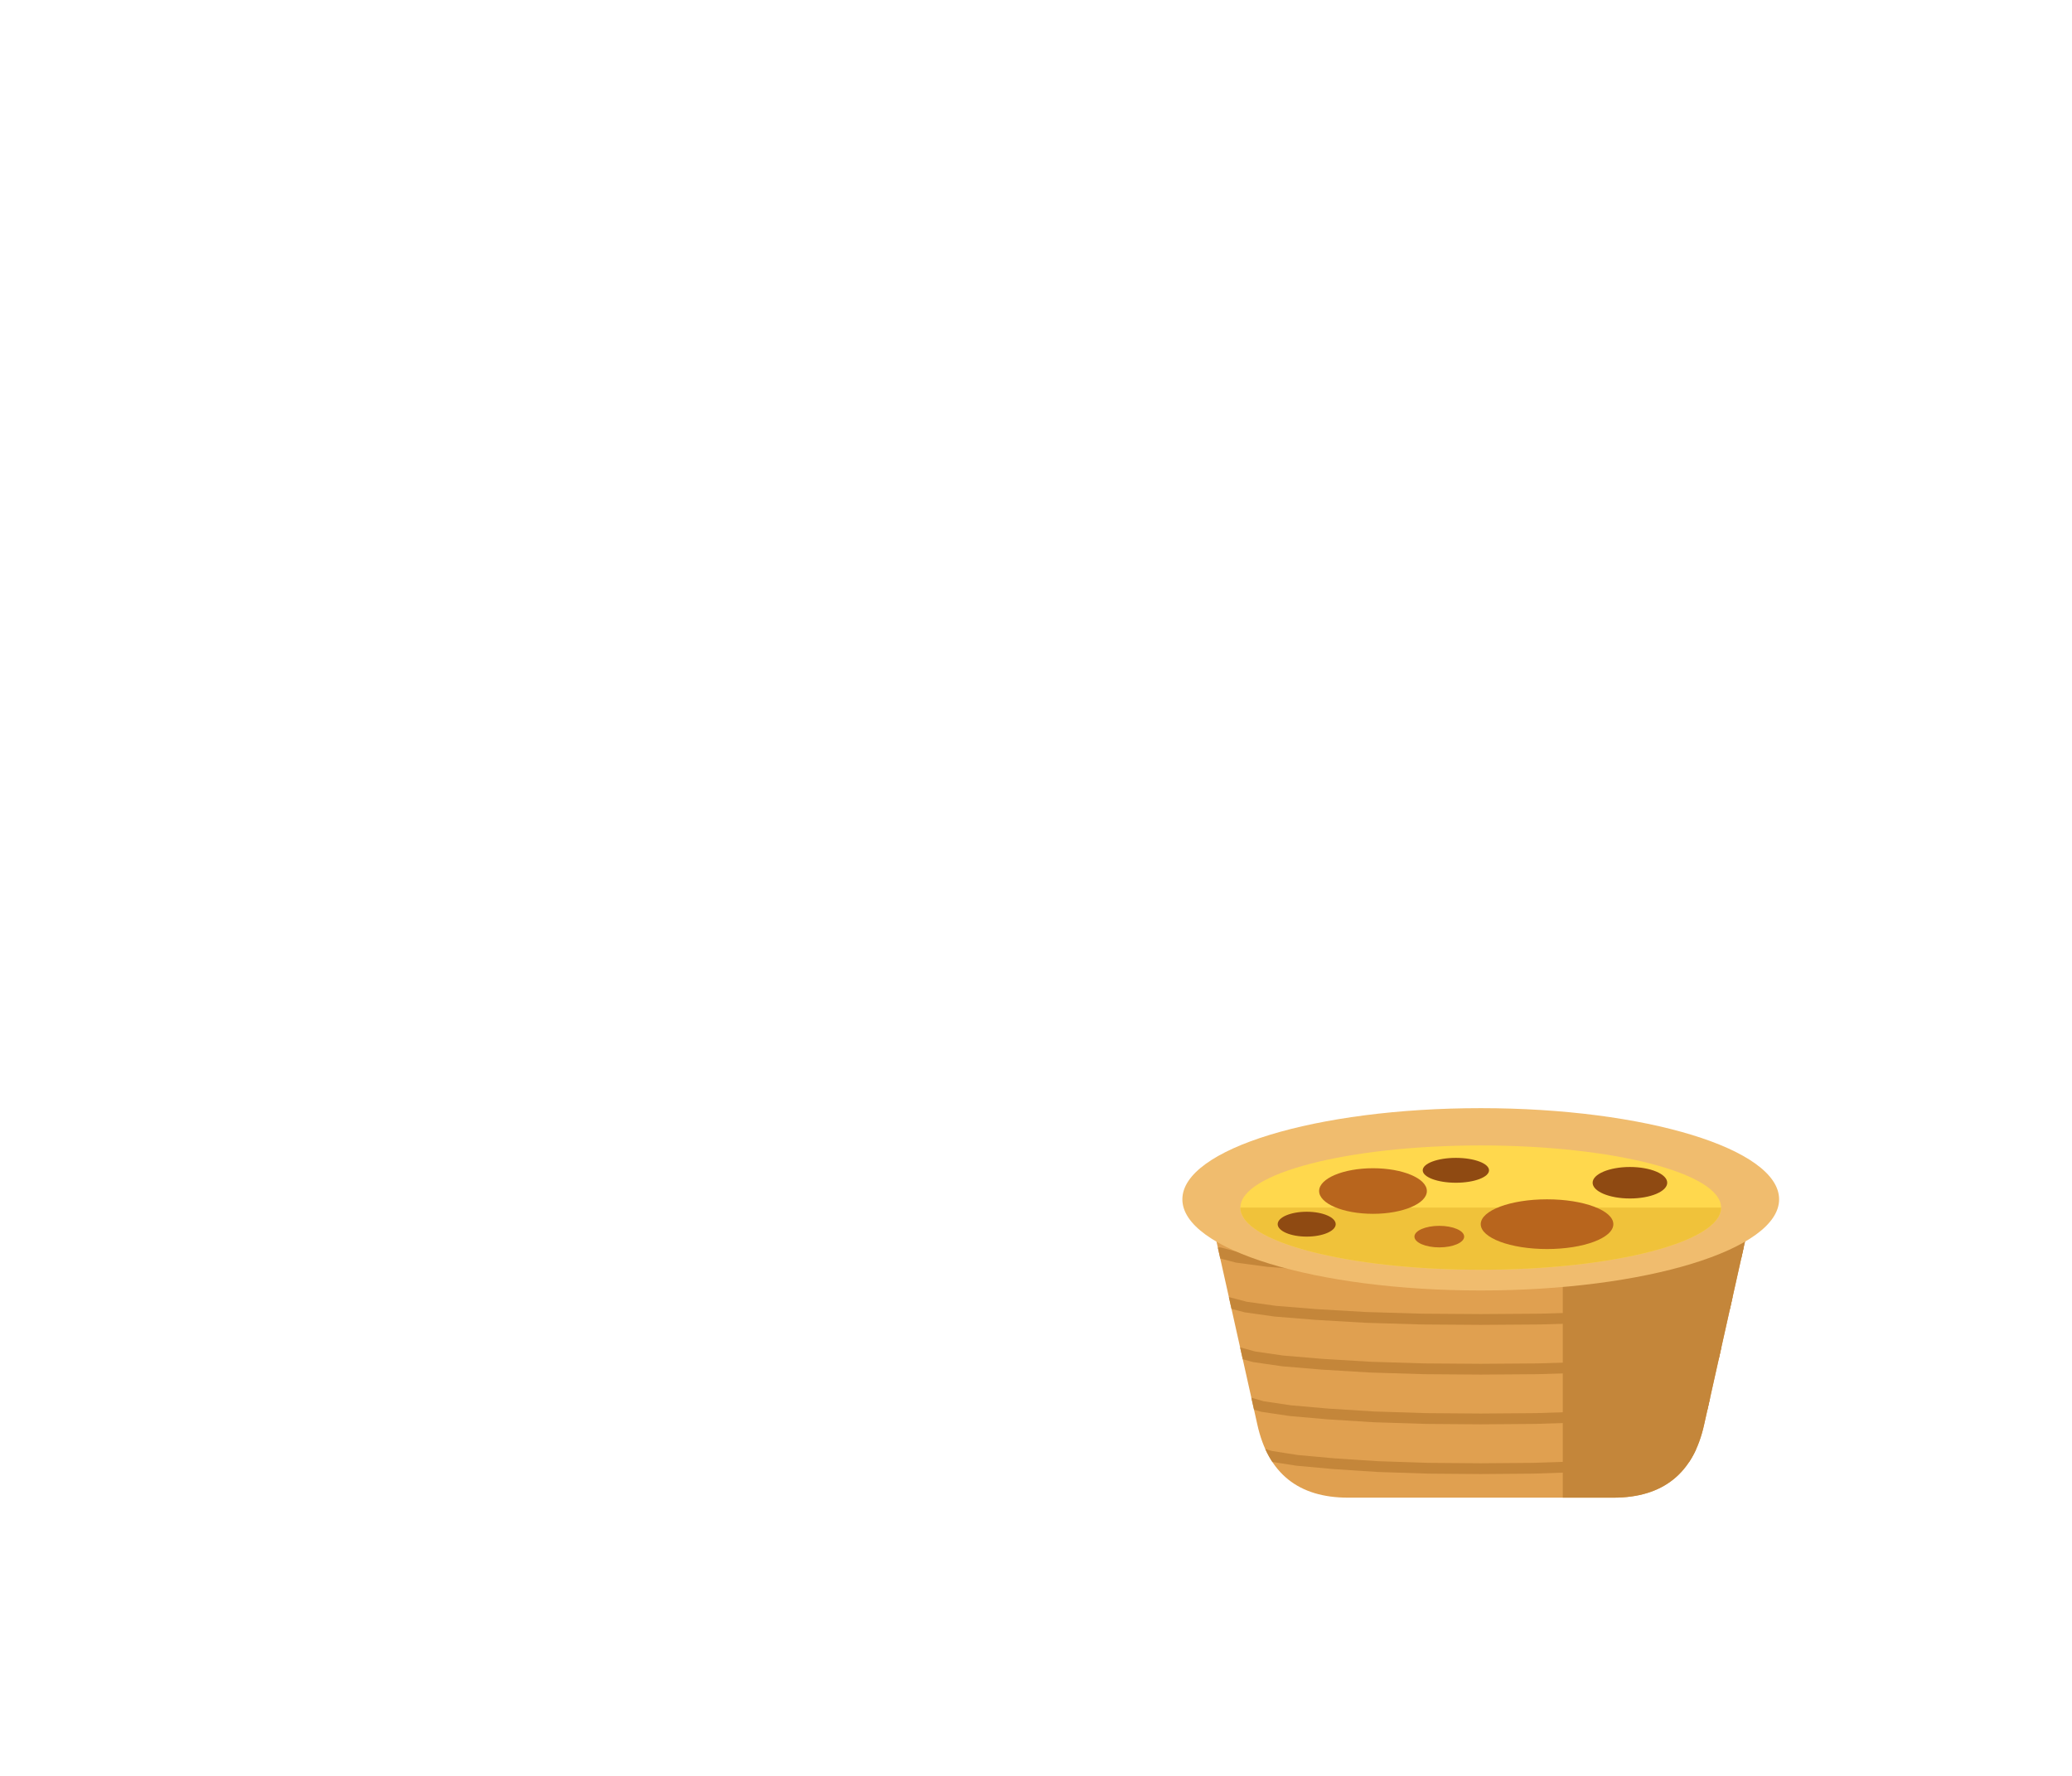
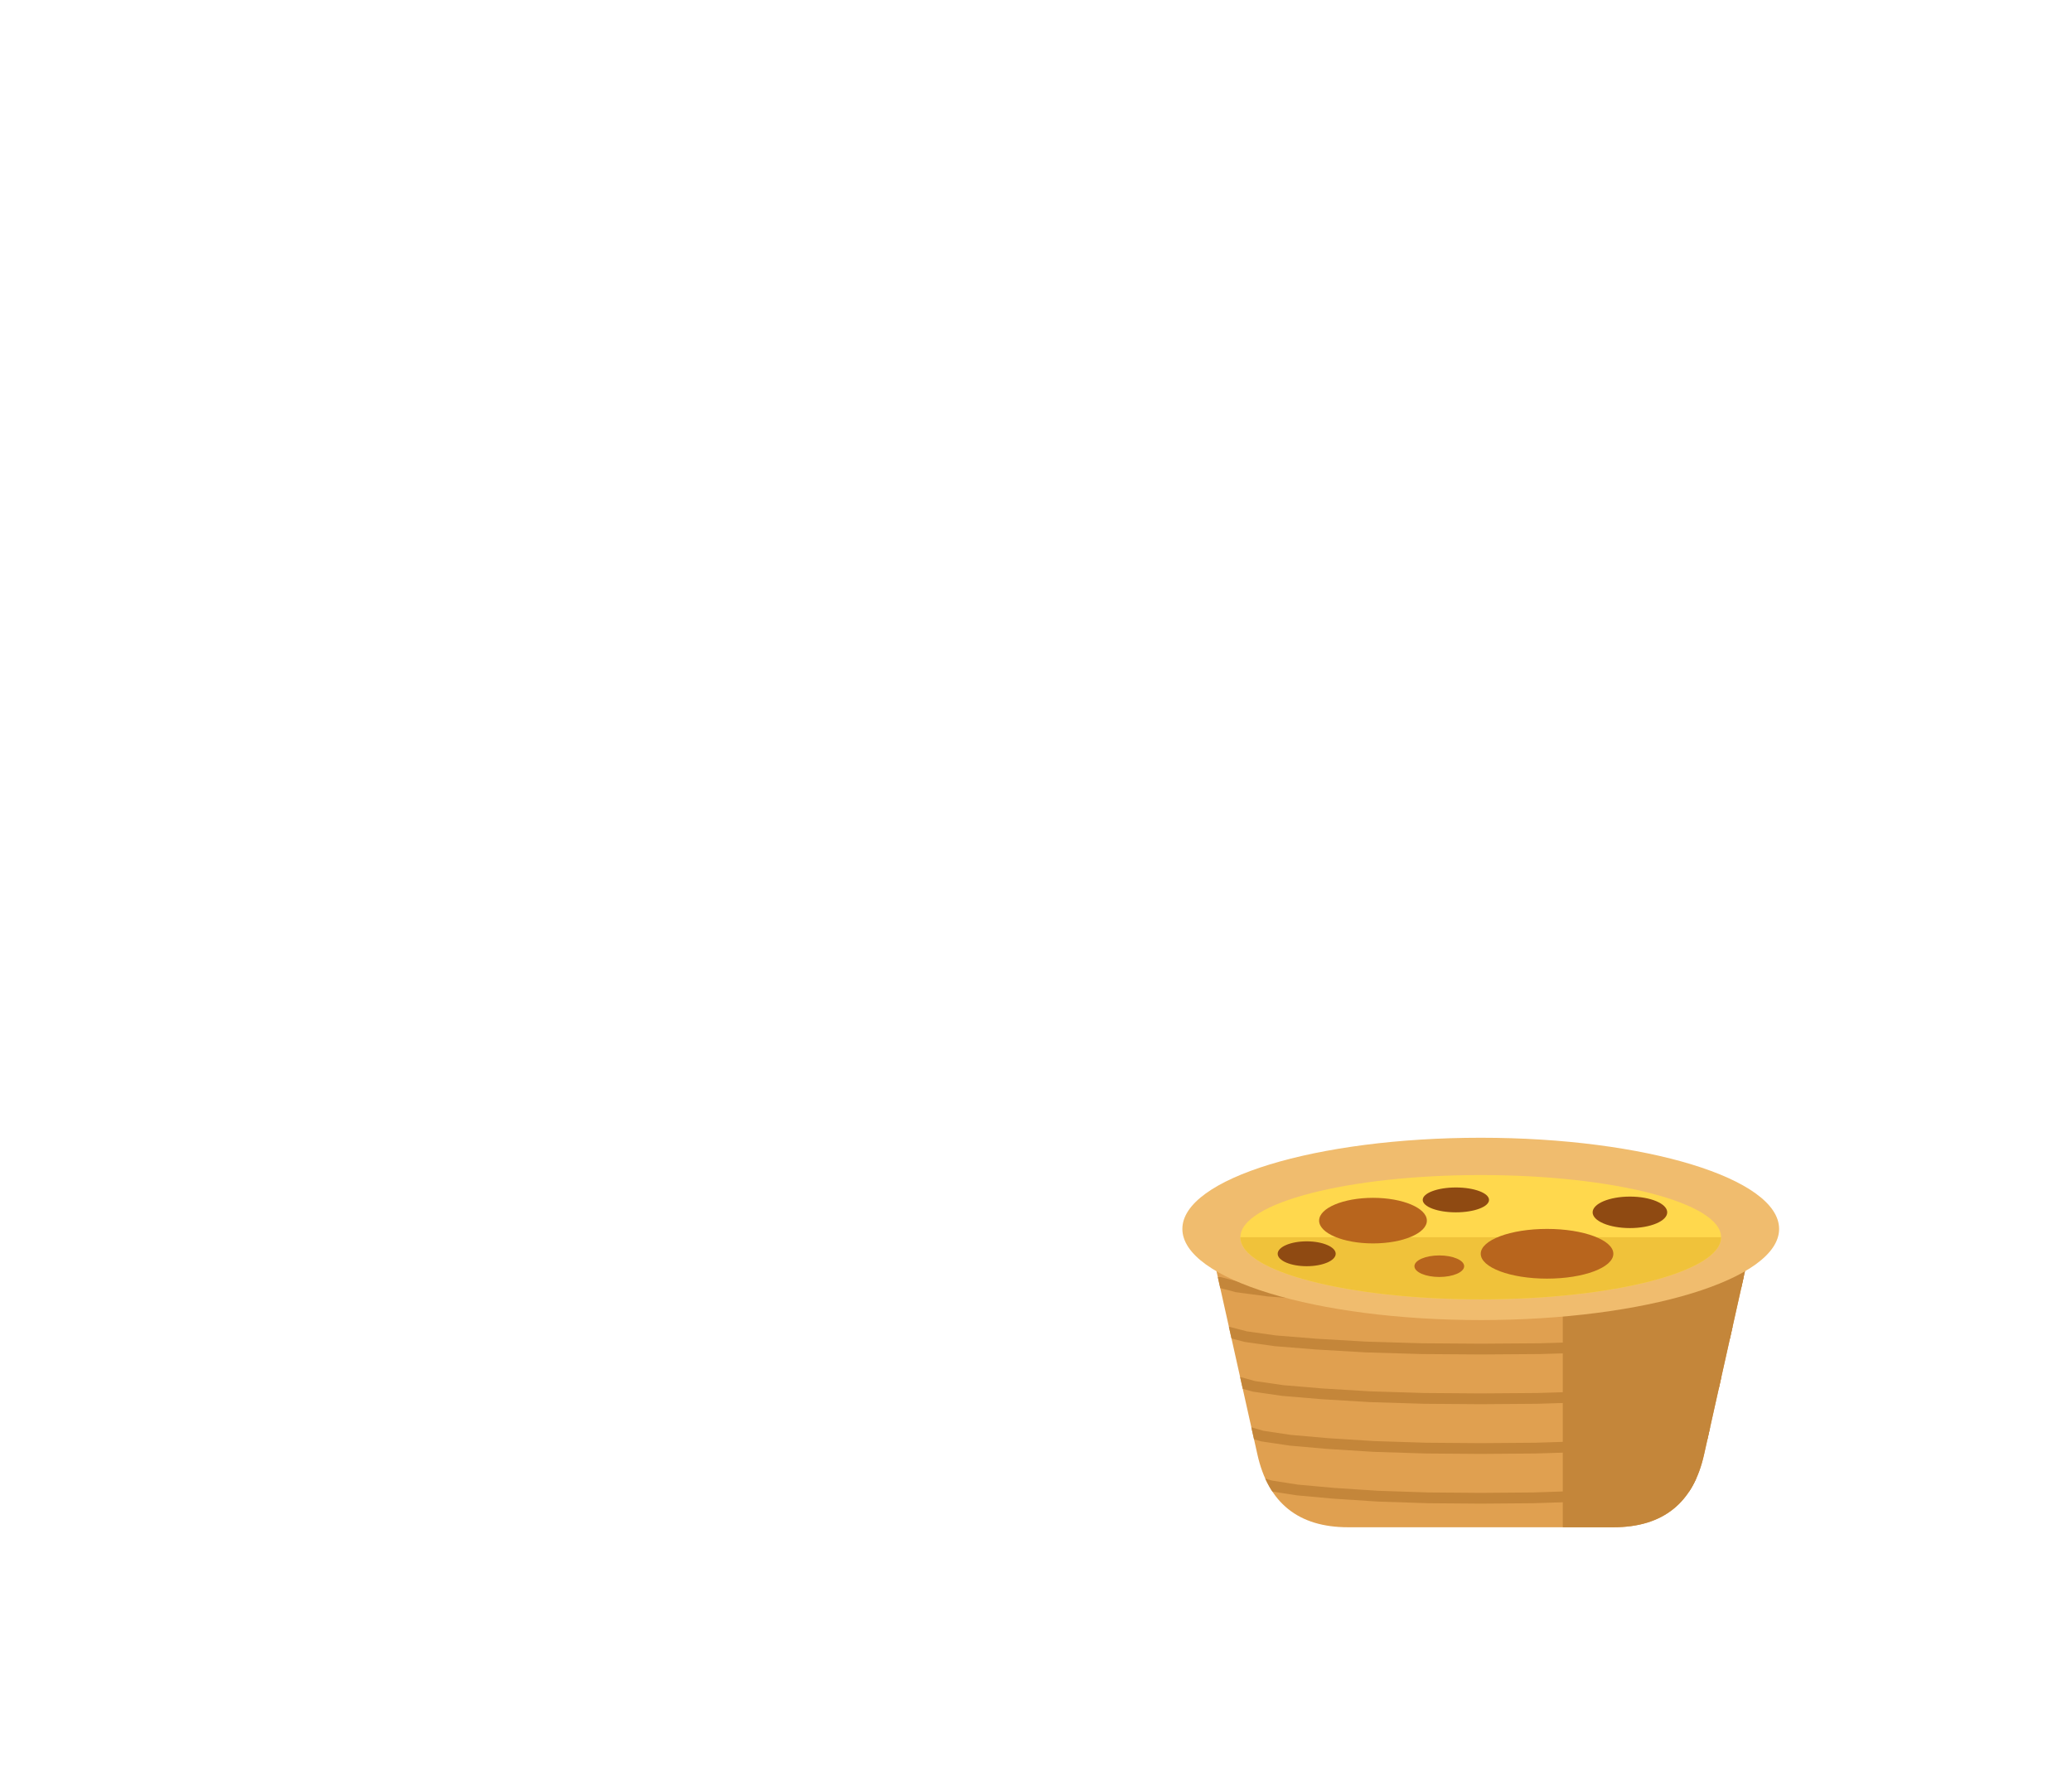
<svg xmlns="http://www.w3.org/2000/svg" viewBox="0 0 560 480" width="560" height="480">
  <g transform="translate(-9.8 -7.2)">
-     <g transform="translate(410 412) scale(1.12)">
+     <g transform="translate(410 420) scale(1.12)">
      <path d="M-65.6 -70Q-66 -72 -64 -72L64 -72Q66 -72 65.6 -70L53.9 -17.6Q50 0 32 0L-32 0Q-50 0 -53.9 -17.6Z" fill="#E0A050" />
      <clipPath id="pt1">
        <path d="M-65.6 -70Q-66 -72 -64 -72L64 -72Q66 -72 65.6 -70L53.9 -17.6Q50 0 32 0L-32 0Q-50 0 -53.9 -17.6Z" />
      </clipPath>
      <g clip-path="url(#pt1)">
        <rect x="19.8" y="-74" width="66" height="76" fill="#C4863A" />
        <path d="M63 -59.1L58.8 -58L51.3 -57L41.1 -56.2L28.7 -55.5L14.8 -55.1L0 -55L-14.8 -55.1L-28.7 -55.5L-41.1 -56.2L-51.3 -57L-58.8 -58L-63 -59.1" fill="none" stroke="#C4863A" stroke-width="2.6" stroke-linecap="round" stroke-linejoin="round" />
        <path d="M60.9 -47.1L56.7 -46L49.6 -45L39.7 -44.2L27.7 -43.5L14.3 -43.1L0 -43L-14.3 -43.1L-27.7 -43.5L-39.7 -44.2L-49.6 -45L-56.7 -46L-60.9 -47.1" fill="none" stroke="#C4863A" stroke-width="2.6" stroke-linecap="round" stroke-linejoin="round" />
        <path d="M58.7 -35.1L54.7 -34L47.8 -33L38.3 -32.2L26.7 -31.5L13.7 -31.1L0 -31L-13.7 -31.1L-26.7 -31.5L-38.3 -32.2L-47.8 -33L-54.7 -34L-58.7 -35.1" fill="none" stroke="#C4863A" stroke-width="2.6" stroke-linecap="round" stroke-linejoin="round" />
        <path d="M56.5 -23.1L52.7 -22L46 -21L36.9 -20.2L25.8 -19.5L13.2 -19.1L0 -19L-13.2 -19.1L-25.8 -19.5L-36.9 -20.2L-46 -21L-52.7 -22L-56.5 -23.1" fill="none" stroke="#C4863A" stroke-width="2.6" stroke-linecap="round" stroke-linejoin="round" />
        <path d="M54.4 -11.1L50.7 -10L44.3 -9L35.5 -8.2L24.8 -7.5L12.7 -7.1L0 -7L-12.7 -7.1L-24.8 -7.5L-35.5 -8.2L-44.3 -9L-50.7 -10L-54.4 -11.1" fill="none" stroke="#C4863A" stroke-width="2.6" stroke-linecap="round" stroke-linejoin="round" />
      </g>
      <ellipse cx="0" cy="-72" rx="72" ry="22" fill="#F0BC6E" />
      <ellipse cx="0" cy="-70" rx="58" ry="15" fill="#FFD84D" />
      <path d="M58 -70A58 15 0 0 1 -58 -70Z" fill="#F0C23A" />
      <ellipse cx="-26" cy="-74" rx="13" ry="5.5" fill="#B8651D" />
      <ellipse cx="16" cy="-66" rx="16" ry="6" fill="#B8651D" />
      <ellipse cx="36" cy="-76" rx="9" ry="3.8" fill="#8F4A12" />
      <ellipse cx="-6" cy="-79" rx="8" ry="3" fill="#8F4A12" />
      <ellipse cx="-42" cy="-66" rx="7" ry="3" fill="#8F4A12" />
      <ellipse cx="-10" cy="-63" rx="6" ry="2.6" fill="#B8651D" />
    </g>
  </g>
</svg>
